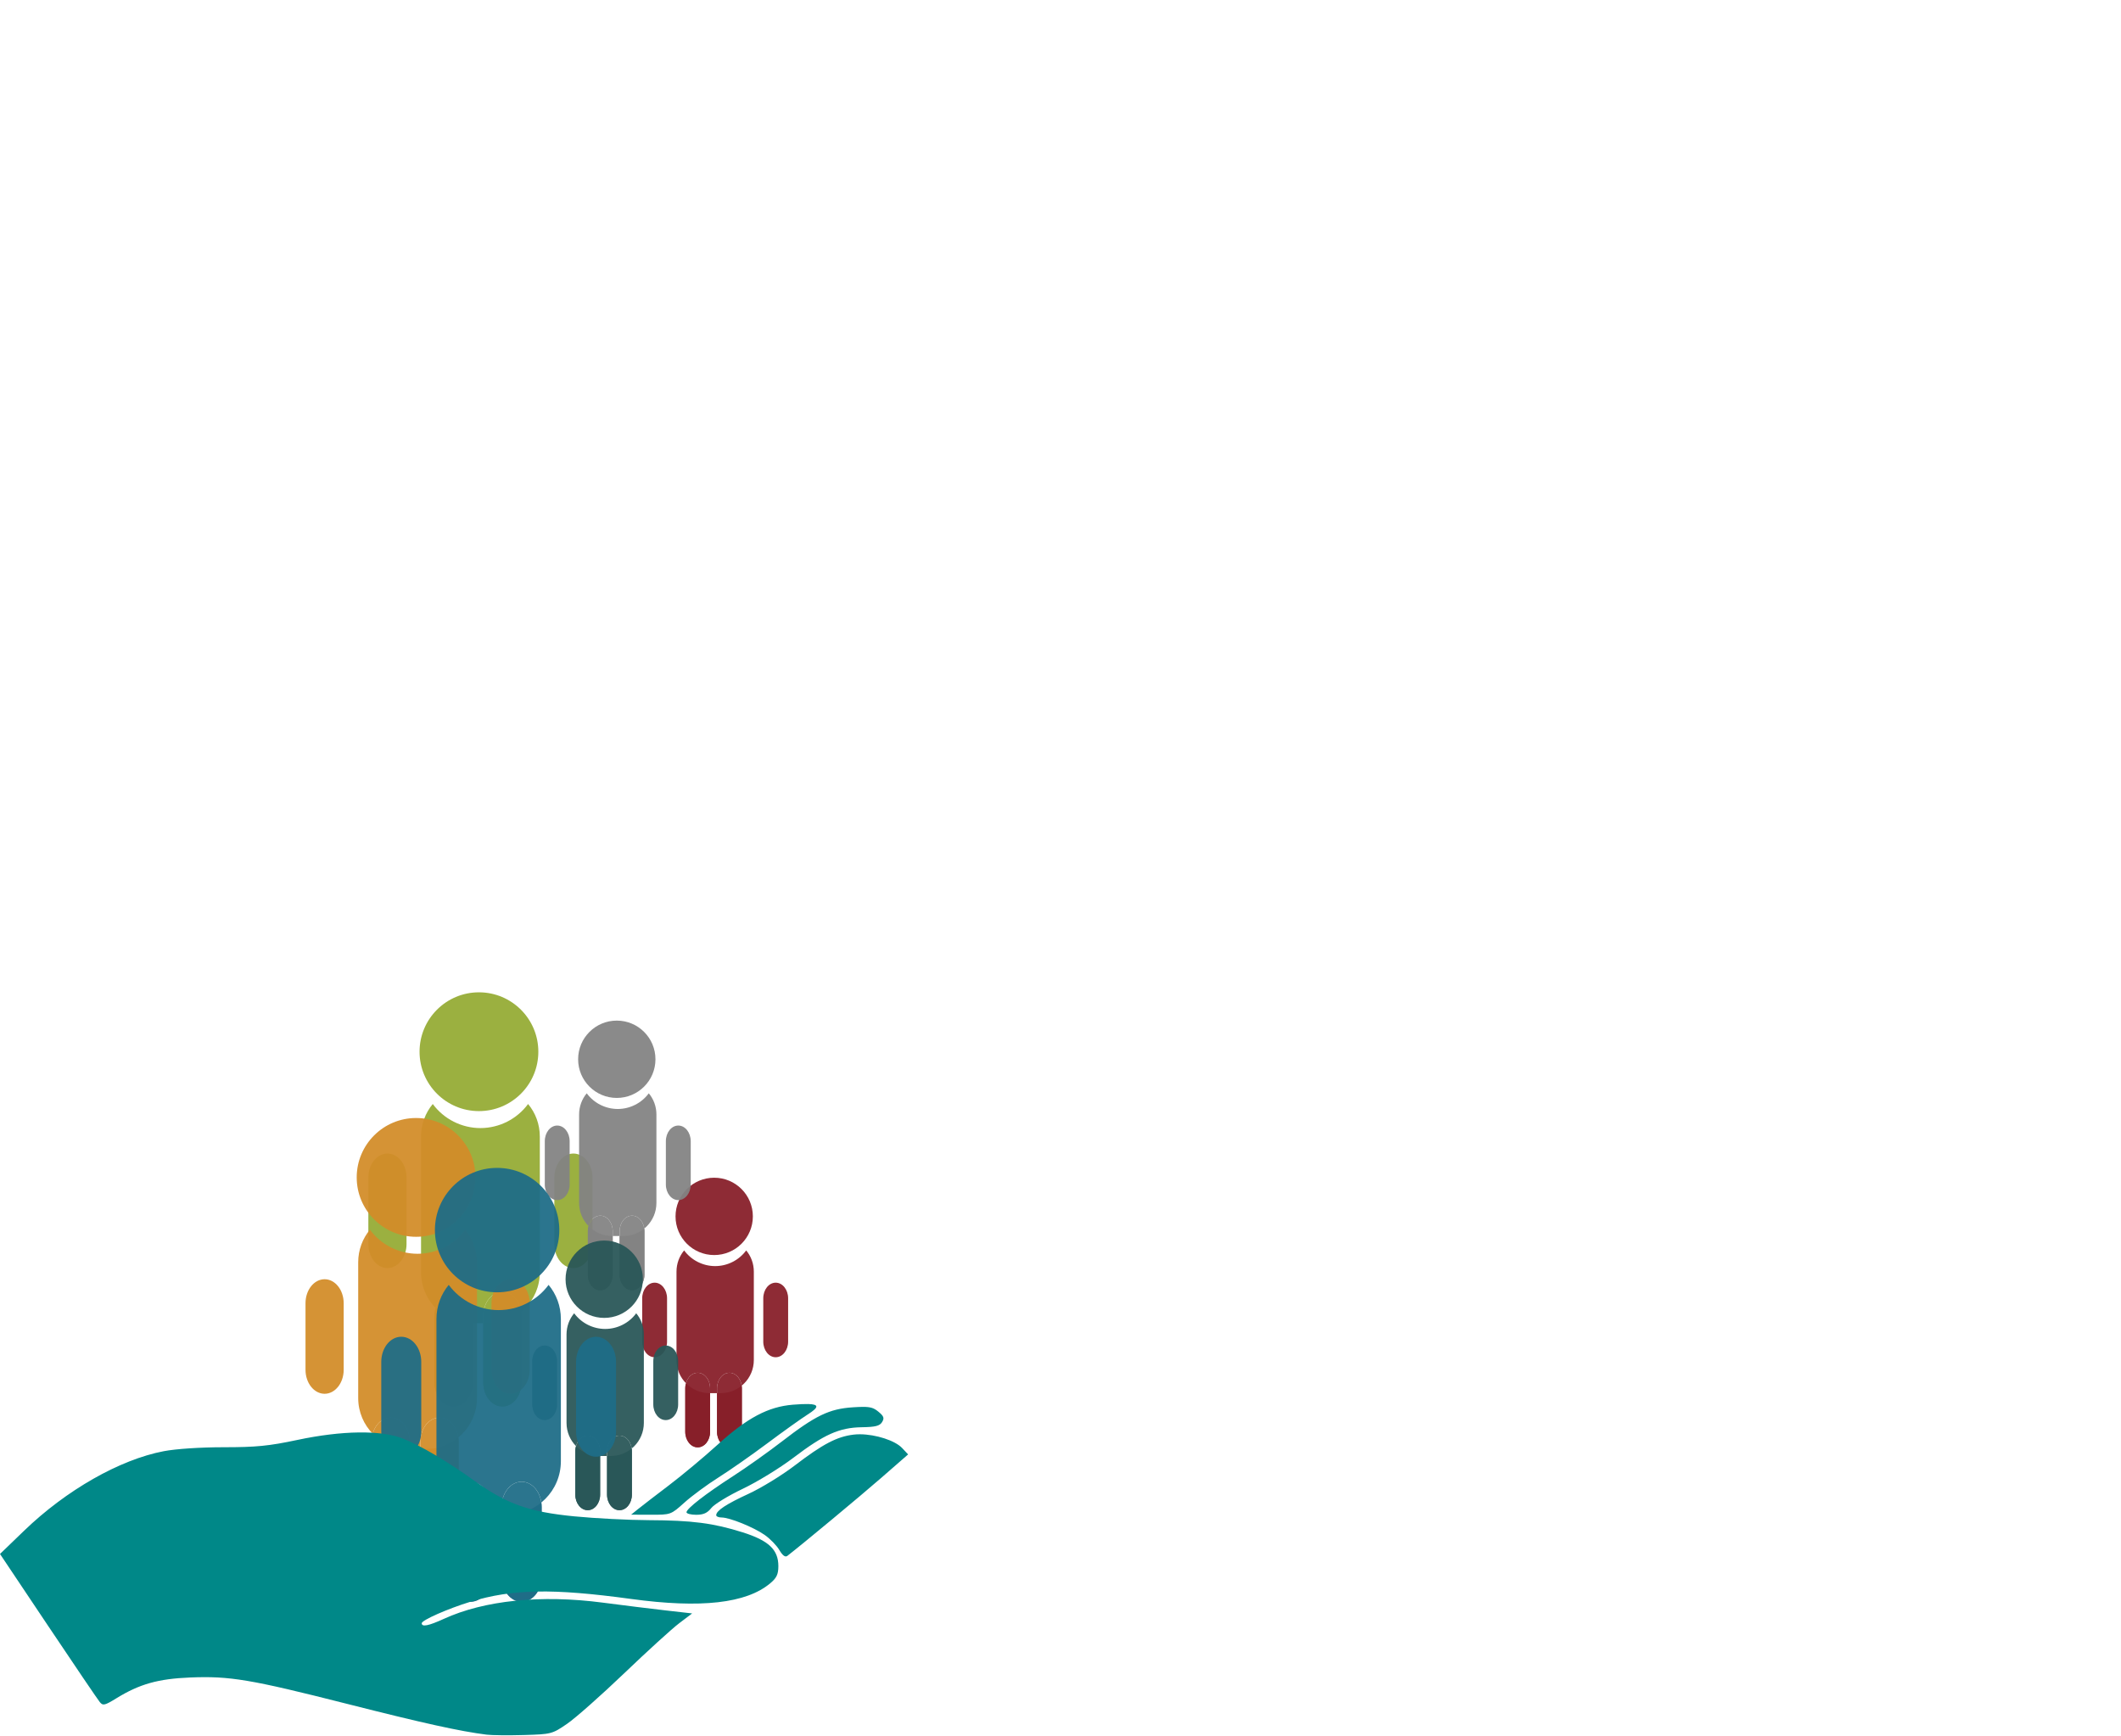
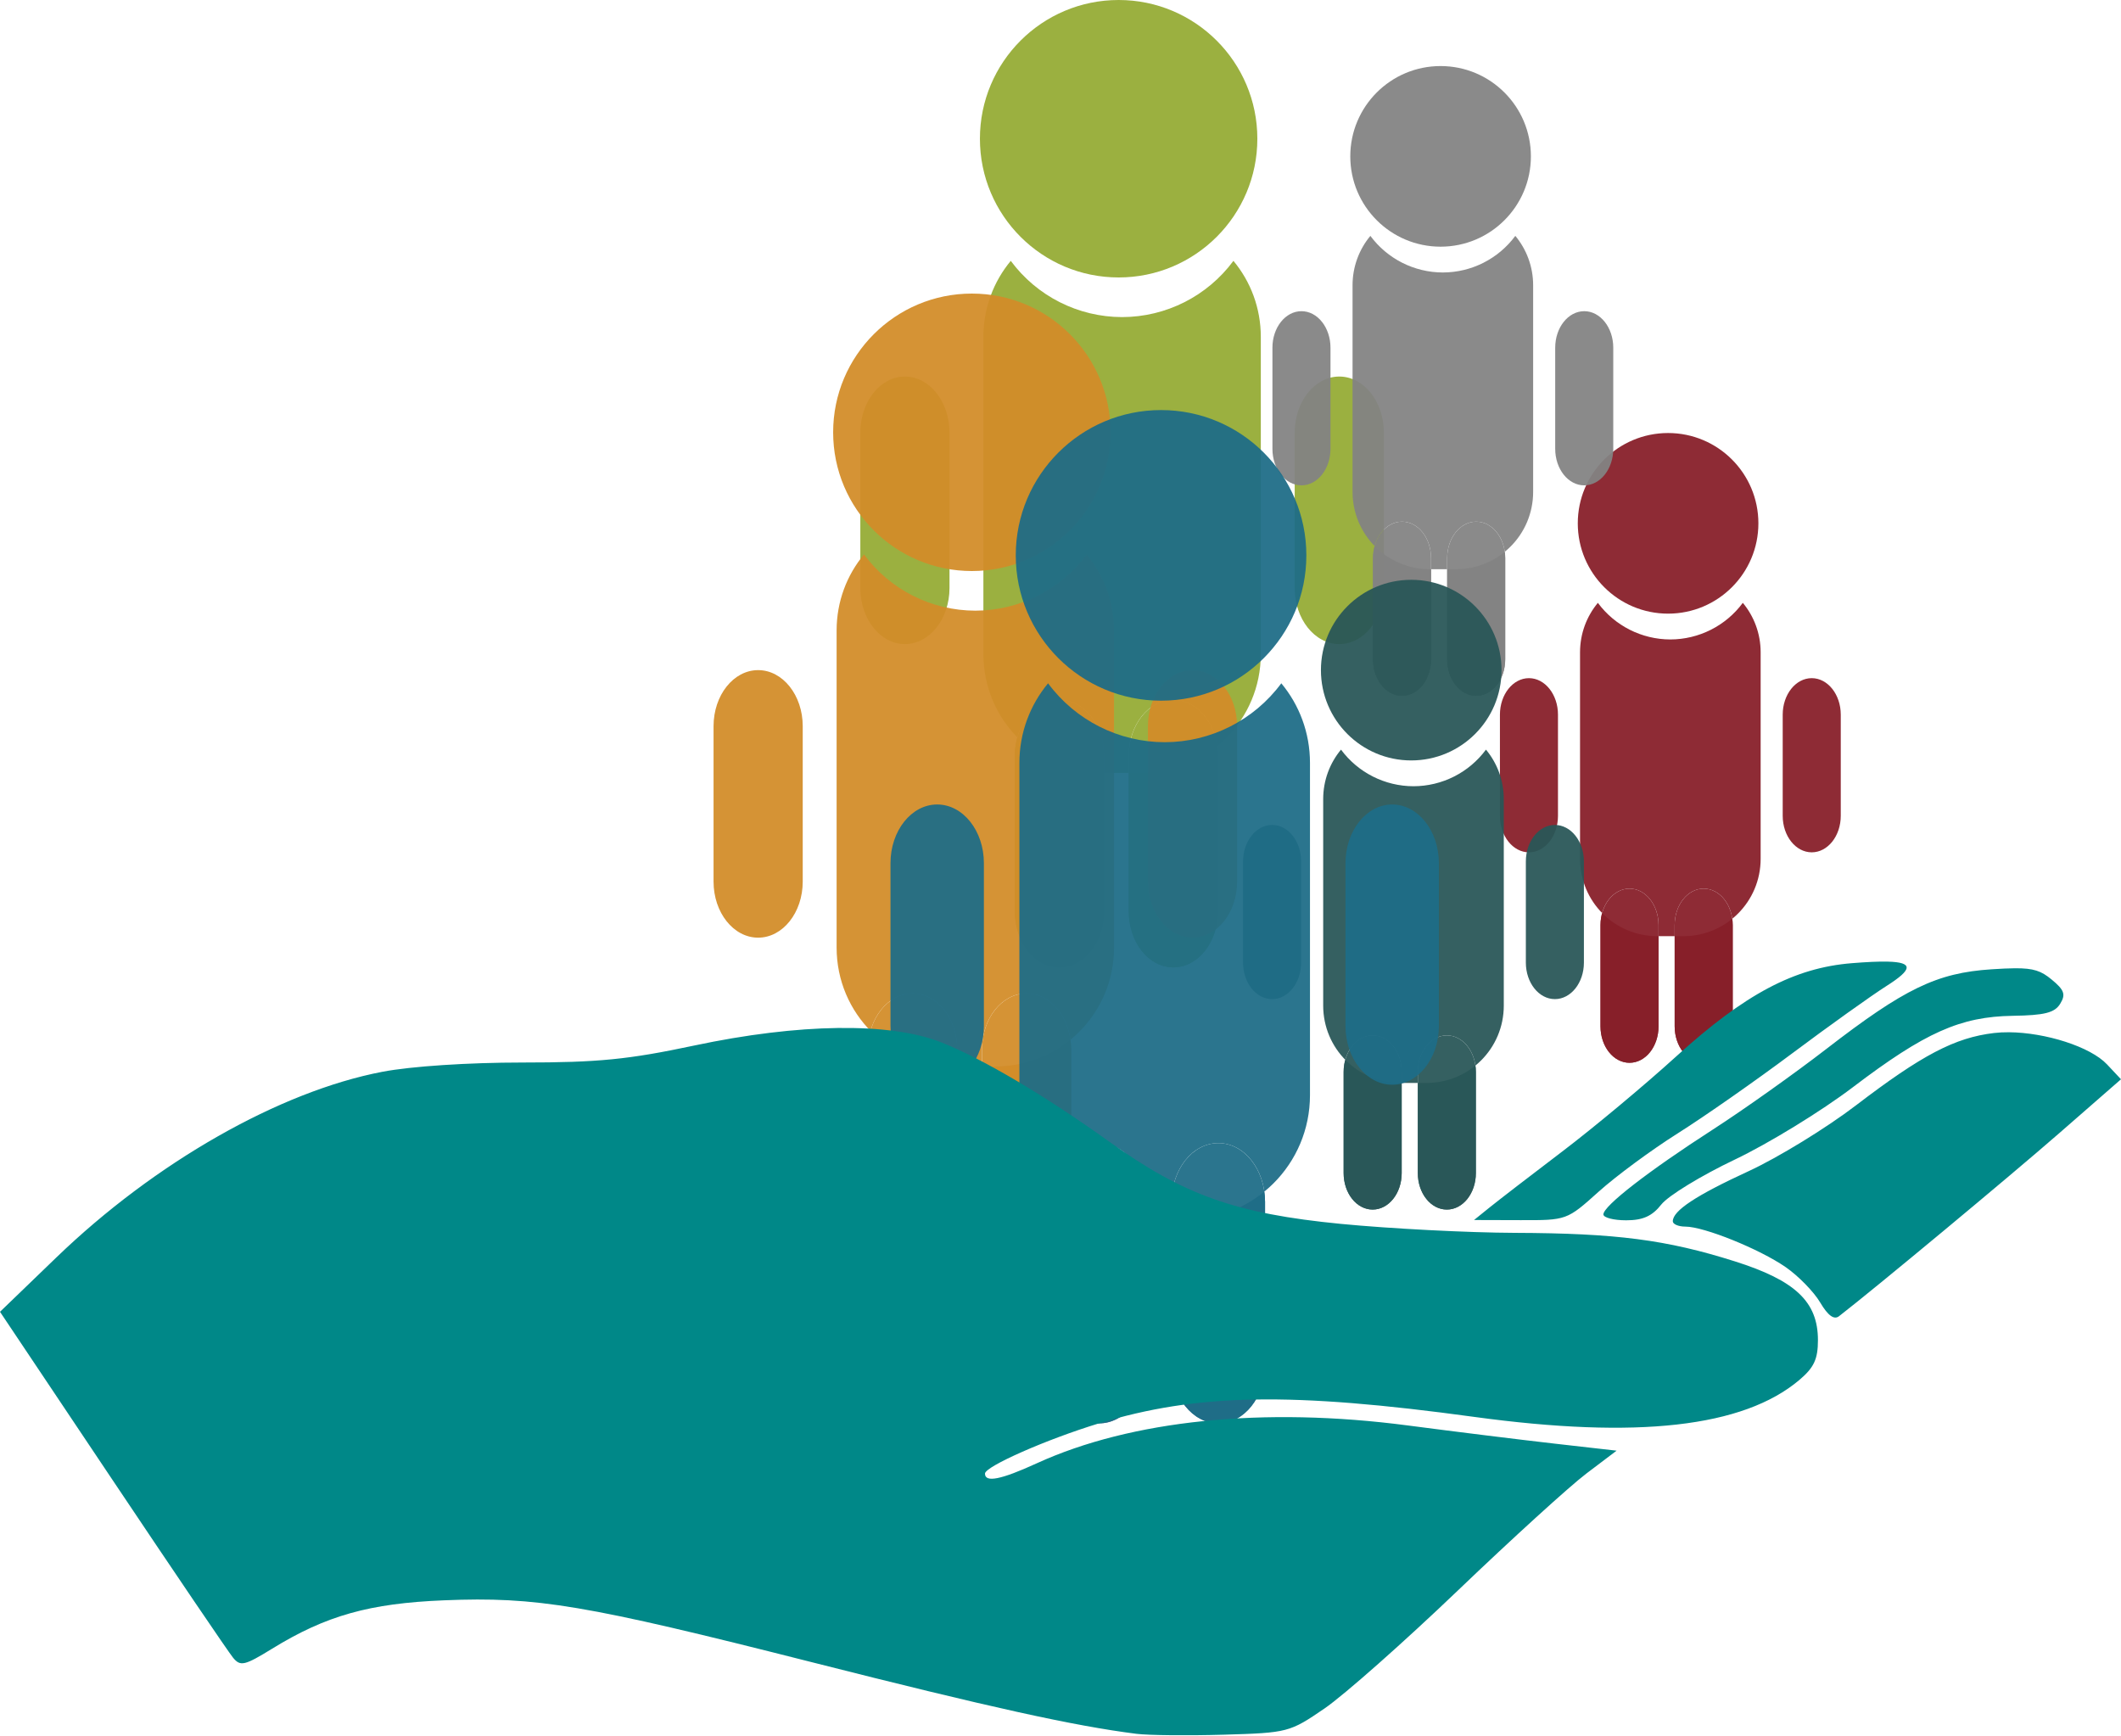
- <svg xmlns="http://www.w3.org/2000/svg" width="329.581mm" height="269.617mm" viewBox="0 0 1167.808 955.337" id="svg2" version="1.1">
+ <svg xmlns="http://www.w3.org/2000/svg" width="141.111mm" height="115.437mm" viewBox="0 0 500 409.03" id="svg2" version="1.1">
  <defs id="defs4" />
-   <g id="layer1" transform="translate(573.4212,788.2645)">
+   <g id="layer1" transform="translate(573.4212,241.9574)">
    <g id="g4183" transform="matrix(0.4281526,0,0,0.4281526,-327.9094,95.54015)">
      <g id="g4267" transform="matrix(0.9546855,0,0,0.9546855,-224.8222,-388.1879)" style="fill:#95ab34;fill-opacity:0.941">
        <g id="g4269" style="fill:#95ab34;fill-opacity:0.941">
          <rect rx="25.714" ry="32.325" y="-15.495" x="285.831" height="154.286" width="51.429" id="rect4271" style="fill:#95ab34;fill-opacity:0.941;stroke:none;stroke-width:1;stroke-miterlimit:4;stroke-dasharray:none;stroke-opacity:1" />
          <rect style="fill:#95ab34;fill-opacity:0.941;stroke:none;stroke-width:1;stroke-miterlimit:4;stroke-dasharray:none;stroke-opacity:1" id="rect4273" width="51.429" height="154.286" x="220.117" y="-15.495" ry="32.325" rx="25.714" />
        </g>
        <circle style="fill:#95ab34;fill-opacity:0.941;stroke:none;stroke-width:1;stroke-miterlimit:4;stroke-dasharray:none;stroke-opacity:1" id="circle4275" cx="280" cy="-339.066" r="80" />
        <rect rx="25.714" ry="32.325" y="-201.924" x="131.028" height="154.286" width="51.429" id="rect4277" style="fill:#95ab34;fill-opacity:0.941;stroke:none;stroke-width:1;stroke-miterlimit:4;stroke-dasharray:none;stroke-opacity:1" />
        <rect style="fill:#95ab34;fill-opacity:0.941;stroke:none;stroke-width:1;stroke-miterlimit:4;stroke-dasharray:none;stroke-opacity:1" id="rect4279" width="51.429" height="154.286" x="381.545" y="-201.924" ry="32.325" rx="25.714" />
        <path d="m 346.208,-268.644 a 80,80 0 0 1 -64.207,32.434 80,80 0 0 1 -64.211,-32.43 c -9.865,11.872 -15.789,27.147 -15.789,43.859 l 0,182.857 c 0,37.989 30.584,68.57 68.572,68.57 l 22.855,0 c 37.989,0 68.572,-30.582 68.572,-68.57 l 0,-182.857 c 0,-16.714 -5.926,-31.99 -15.793,-43.863 z M 311.545,-15.495 c 14.246,0 25.714,14.417 25.714,32.325 l 0,89.636 c 0,17.908 -11.469,32.325 -25.714,32.325 -14.246,0 -25.714,-14.417 -25.714,-32.325 l 0,-89.636 c 0,-17.908 11.469,-32.325 25.714,-32.325 z m -65.714,0 c 14.246,0 25.714,14.417 25.714,32.325 l 0,89.636 c 0,17.908 -11.469,32.325 -25.714,32.325 -14.246,0 -25.714,-14.417 -25.714,-32.325 l 0,-89.636 c 0,-17.908 11.469,-32.325 25.714,-32.325 z" style="fill:#95ab34;fill-opacity:0.941;stroke:none;stroke-width:1;stroke-miterlimit:4;stroke-dasharray:none;stroke-opacity:1" id="path4281" />
      </g>
      <g style="fill:#d28c29;fill-opacity:0.941" transform="matrix(0.9546855,0,0,0.9546855,-305.6345,-226.5635)" id="g4283">
        <g style="fill:#d28c29;fill-opacity:0.941" id="g4285">
          <rect style="fill:#d28c29;fill-opacity:0.941;stroke:none;stroke-width:1;stroke-miterlimit:4;stroke-dasharray:none;stroke-opacity:1" id="rect4287" width="51.429" height="154.286" x="285.831" y="-15.495" ry="32.325" rx="25.714" />
          <rect rx="25.714" ry="32.325" y="-15.495" x="220.117" height="154.286" width="51.429" id="rect4289" style="fill:#d28c29;fill-opacity:0.941;stroke:none;stroke-width:1;stroke-miterlimit:4;stroke-dasharray:none;stroke-opacity:1" />
        </g>
        <circle r="80" cy="-339.066" cx="280" id="circle4291" style="fill:#d28c29;fill-opacity:0.941;stroke:none;stroke-width:1;stroke-miterlimit:4;stroke-dasharray:none;stroke-opacity:1" />
        <rect style="fill:#d28c29;fill-opacity:0.941;stroke:none;stroke-width:1;stroke-miterlimit:4;stroke-dasharray:none;stroke-opacity:1" id="rect4293" width="51.429" height="154.286" x="131.028" y="-201.924" ry="32.325" rx="25.714" />
        <rect rx="25.714" ry="32.325" y="-201.924" x="381.545" height="154.286" width="51.429" id="rect4295" style="fill:#d28c29;fill-opacity:0.941;stroke:none;stroke-width:1;stroke-miterlimit:4;stroke-dasharray:none;stroke-opacity:1" />
        <path id="path4297" style="fill:#d28c29;fill-opacity:0.941;stroke:none;stroke-width:1;stroke-miterlimit:4;stroke-dasharray:none;stroke-opacity:1" d="m 346.208,-268.644 a 80,80 0 0 1 -64.207,32.434 80,80 0 0 1 -64.211,-32.43 c -9.865,11.872 -15.789,27.147 -15.789,43.859 l 0,182.857 c 0,37.989 30.584,68.57 68.572,68.57 l 22.855,0 c 37.989,0 68.572,-30.582 68.572,-68.57 l 0,-182.857 c 0,-16.714 -5.926,-31.99 -15.793,-43.863 z M 311.545,-15.495 c 14.246,0 25.714,14.417 25.714,32.325 l 0,89.636 c 0,17.908 -11.469,32.325 -25.714,32.325 -14.246,0 -25.714,-14.417 -25.714,-32.325 l 0,-89.636 c 0,-17.908 11.469,-32.325 25.714,-32.325 z m -65.714,0 c 14.246,0 25.714,14.417 25.714,32.325 l 0,89.636 c 0,17.908 -11.469,32.325 -25.714,32.325 -14.246,0 -25.714,-14.417 -25.714,-32.325 l 0,-89.636 c 0,-17.908 11.469,-32.325 25.714,-32.325 z" />
      </g>
      <g id="g4235" transform="matrix(0.6215033,0,0,0.6215033,170.9945,-289.4174)" style="fill:#871e29;fill-opacity:0.941">
        <g id="g4237" style="fill:#871e29;fill-opacity:0.941">
          <rect rx="25.714" ry="32.325" y="-15.495" x="285.831" height="154.286" width="51.429" id="rect4239" style="fill:#871e29;fill-opacity:0.941;stroke:none;stroke-width:1;stroke-miterlimit:4;stroke-dasharray:none;stroke-opacity:1" />
          <rect style="fill:#871e29;fill-opacity:0.941;stroke:none;stroke-width:1;stroke-miterlimit:4;stroke-dasharray:none;stroke-opacity:1" id="rect4241" width="51.429" height="154.286" x="220.117" y="-15.495" ry="32.325" rx="25.714" />
        </g>
        <circle style="fill:#871e29;fill-opacity:0.941;stroke:none;stroke-width:1;stroke-miterlimit:4;stroke-dasharray:none;stroke-opacity:1" id="circle4243" cx="280" cy="-339.066" r="80" />
        <rect rx="25.714" ry="32.325" y="-201.924" x="131.028" height="154.286" width="51.429" id="rect4245" style="fill:#871e29;fill-opacity:0.941;stroke:none;stroke-width:1;stroke-miterlimit:4;stroke-dasharray:none;stroke-opacity:1" />
        <rect style="fill:#871e29;fill-opacity:0.941;stroke:none;stroke-width:1;stroke-miterlimit:4;stroke-dasharray:none;stroke-opacity:1" id="rect4247" width="51.429" height="154.286" x="381.545" y="-201.924" ry="32.325" rx="25.714" />
        <path d="m 346.208,-268.644 a 80,80 0 0 1 -64.207,32.434 80,80 0 0 1 -64.211,-32.43 c -9.865,11.872 -15.789,27.147 -15.789,43.859 l 0,182.857 c 0,37.989 30.584,68.57 68.572,68.57 l 22.855,0 c 37.989,0 68.572,-30.582 68.572,-68.57 l 0,-182.857 c 0,-16.714 -5.926,-31.99 -15.793,-43.863 z M 311.545,-15.495 c 14.246,0 25.714,14.417 25.714,32.325 l 0,89.636 c 0,17.908 -11.469,32.325 -25.714,32.325 -14.246,0 -25.714,-14.417 -25.714,-32.325 l 0,-89.636 c 0,-17.908 11.469,-32.325 25.714,-32.325 z m -65.714,0 c 14.246,0 25.714,14.417 25.714,32.325 l 0,89.636 c 0,17.908 -11.469,32.325 -25.714,32.325 -14.246,0 -25.714,-14.417 -25.714,-32.325 l 0,-89.636 c 0,-17.908 11.469,-32.325 25.714,-32.325 z" style="fill:#871e29;fill-opacity:0.941;stroke:none;stroke-width:1;stroke-miterlimit:4;stroke-dasharray:none;stroke-opacity:1" id="path4249" />
      </g>
      <g style="fill:#838383;fill-opacity:0.941" transform="matrix(0.6215033,0,0,0.6215033,45.73553,-491.4479)" id="g4251">
        <g style="fill:#838383;fill-opacity:0.941" id="g4253">
          <rect style="fill:#838383;fill-opacity:0.941;stroke:none;stroke-width:1;stroke-miterlimit:4;stroke-dasharray:none;stroke-opacity:1" id="rect4255" width="51.429" height="154.286" x="285.831" y="-15.495" ry="32.325" rx="25.714" />
          <rect rx="25.714" ry="32.325" y="-15.495" x="220.117" height="154.286" width="51.429" id="rect4257" style="fill:#838383;fill-opacity:0.941;stroke:none;stroke-width:1;stroke-miterlimit:4;stroke-dasharray:none;stroke-opacity:1" />
        </g>
        <circle r="80" cy="-339.066" cx="280" id="circle4259" style="fill:#838383;fill-opacity:0.941;stroke:none;stroke-width:1;stroke-miterlimit:4;stroke-dasharray:none;stroke-opacity:1" />
        <rect style="fill:#838383;fill-opacity:0.941;stroke:none;stroke-width:1;stroke-miterlimit:4;stroke-dasharray:none;stroke-opacity:1" id="rect4261" width="51.429" height="154.286" x="131.028" y="-201.924" ry="32.325" rx="25.714" />
        <rect rx="25.714" ry="32.325" y="-201.924" x="381.545" height="154.286" width="51.429" id="rect4263" style="fill:#838383;fill-opacity:0.941;stroke:none;stroke-width:1;stroke-miterlimit:4;stroke-dasharray:none;stroke-opacity:1" />
        <path id="path4265" style="fill:#838383;fill-opacity:0.941;stroke:none;stroke-width:1;stroke-miterlimit:4;stroke-dasharray:none;stroke-opacity:1" d="m 346.208,-268.644 a 80,80 0 0 1 -64.207,32.434 80,80 0 0 1 -64.211,-32.43 c -9.865,11.872 -15.789,27.147 -15.789,43.859 l 0,182.857 c 0,37.989 30.584,68.57 68.572,68.57 l 22.855,0 c 37.989,0 68.572,-30.582 68.572,-68.57 l 0,-182.857 c 0,-16.714 -5.926,-31.99 -15.793,-43.863 z M 311.545,-15.495 c 14.246,0 25.714,14.417 25.714,32.325 l 0,89.636 c 0,17.908 -11.469,32.325 -25.714,32.325 -14.246,0 -25.714,-14.417 -25.714,-32.325 l 0,-89.636 c 0,-17.908 11.469,-32.325 25.714,-32.325 z m -65.714,0 c 14.246,0 25.714,14.417 25.714,32.325 l 0,89.636 c 0,17.908 -11.469,32.325 -25.714,32.325 -14.246,0 -25.714,-14.417 -25.714,-32.325 l 0,-89.636 c 0,-17.908 11.469,-32.325 25.714,-32.325 z" />
      </g>
      <g style="fill:#295657;fill-opacity:0.941" transform="matrix(0.6215033,0,0,0.6215033,29.57309,-208.6052)" id="g4299">
        <g style="fill:#295657;fill-opacity:0.941" id="g4301">
          <rect style="fill:#295657;fill-opacity:0.941;stroke:none;stroke-width:1;stroke-miterlimit:4;stroke-dasharray:none;stroke-opacity:1" id="rect4303" width="51.429" height="154.286" x="285.831" y="-15.495" ry="32.325" rx="25.714" />
          <rect rx="25.714" ry="32.325" y="-15.495" x="220.117" height="154.286" width="51.429" id="rect4305" style="fill:#295657;fill-opacity:0.941;stroke:none;stroke-width:1;stroke-miterlimit:4;stroke-dasharray:none;stroke-opacity:1" />
        </g>
        <circle r="80" cy="-339.066" cx="280" id="circle4307" style="fill:#295657;fill-opacity:0.941;stroke:none;stroke-width:1;stroke-miterlimit:4;stroke-dasharray:none;stroke-opacity:1" />
        <rect style="fill:#295657;fill-opacity:0.941;stroke:none;stroke-width:1;stroke-miterlimit:4;stroke-dasharray:none;stroke-opacity:1" id="rect4309" width="51.429" height="154.286" x="131.028" y="-201.924" ry="32.325" rx="25.714" />
        <rect rx="25.714" ry="32.325" y="-201.924" x="381.545" height="154.286" width="51.429" id="rect4311" style="fill:#295657;fill-opacity:0.941;stroke:none;stroke-width:1;stroke-miterlimit:4;stroke-dasharray:none;stroke-opacity:1" />
        <path id="path4313" style="fill:#295657;fill-opacity:0.941;stroke:none;stroke-width:1;stroke-miterlimit:4;stroke-dasharray:none;stroke-opacity:1" d="m 346.208,-268.644 a 80,80 0 0 1 -64.207,32.434 80,80 0 0 1 -64.211,-32.43 c -9.865,11.872 -15.789,27.147 -15.789,43.859 l 0,182.857 c 0,37.989 30.584,68.57 68.572,68.57 l 22.855,0 c 37.989,0 68.572,-30.582 68.572,-68.57 l 0,-182.857 c 0,-16.714 -5.926,-31.99 -15.793,-43.863 z M 311.545,-15.495 c 14.246,0 25.714,14.417 25.714,32.325 l 0,89.636 c 0,17.908 -11.469,32.325 -25.714,32.325 -14.246,0 -25.714,-14.417 -25.714,-32.325 l 0,-89.636 c 0,-17.908 11.469,-32.325 25.714,-32.325 z m -65.714,0 c 14.246,0 25.714,14.417 25.714,32.325 l 0,89.636 c 0,17.908 -11.469,32.325 -25.714,32.325 -14.246,0 -25.714,-14.417 -25.714,-32.325 l 0,-89.636 c 0,-17.908 11.469,-32.325 25.714,-32.325 z" />
      </g>
      <g style="fill:#1e6d87;fill-opacity:0.941" transform="translate(-214.1523,-143.4417)" id="g4203">
        <g style="fill:#1e6d87;fill-opacity:0.941" id="g4193">
          <rect style="fill:#1e6d87;fill-opacity:0.941;stroke:none;stroke-width:1;stroke-miterlimit:4;stroke-dasharray:none;stroke-opacity:1" id="rect4188" width="51.429" height="154.286" x="285.831" y="-15.495" ry="32.325" rx="25.714" />
          <rect rx="25.714" ry="32.325" y="-15.495" x="220.117" height="154.286" width="51.429" id="rect4190" style="fill:#1e6d87;fill-opacity:0.941;stroke:none;stroke-width:1;stroke-miterlimit:4;stroke-dasharray:none;stroke-opacity:1" />
        </g>
        <circle r="80" cy="-339.066" cx="280" id="circle4140" style="fill:#1e6d87;fill-opacity:0.941;stroke:none;stroke-width:1;stroke-miterlimit:4;stroke-dasharray:none;stroke-opacity:1" />
        <rect style="fill:#1e6d87;fill-opacity:0.941;stroke:none;stroke-width:1;stroke-miterlimit:4;stroke-dasharray:none;stroke-opacity:1" id="rect4161" width="51.429" height="154.286" x="131.028" y="-201.924" ry="32.325" rx="25.714" />
        <rect rx="25.714" ry="32.325" y="-201.924" x="381.545" height="154.286" width="51.429" id="rect4163" style="fill:#1e6d87;fill-opacity:0.941;stroke:none;stroke-width:1;stroke-miterlimit:4;stroke-dasharray:none;stroke-opacity:1" />
        <path id="rect4138" style="fill:#1e6d87;fill-opacity:0.941;stroke:none;stroke-width:1;stroke-miterlimit:4;stroke-dasharray:none;stroke-opacity:1" d="m 346.208,-268.644 a 80,80 0 0 1 -64.207,32.434 80,80 0 0 1 -64.211,-32.43 c -9.865,11.872 -15.789,27.147 -15.789,43.859 l 0,182.857 c 0,37.989 30.584,68.57 68.572,68.57 l 22.855,0 c 37.989,0 68.572,-30.582 68.572,-68.57 l 0,-182.857 c 0,-16.714 -5.926,-31.99 -15.793,-43.863 z M 311.545,-15.495 c 14.246,0 25.714,14.417 25.714,32.325 l 0,89.636 c 0,17.908 -11.469,32.325 -25.714,32.325 -14.246,0 -25.714,-14.417 -25.714,-32.325 l 0,-89.636 c 0,-17.908 11.469,-32.325 25.714,-32.325 z m -65.714,0 c 14.246,0 25.714,14.417 25.714,32.325 l 0,89.636 c 0,17.908 -11.469,32.325 -25.714,32.325 -14.246,0 -25.714,-14.417 -25.714,-32.325 l 0,-89.636 c 0,-17.908 11.469,-32.325 25.714,-32.325 z" />
      </g>
      <path id="path5123" d="m 465.853,-258.854 c -4.824,-0.111 -11.34,0.19 -19.625,0.855 -31.773,2.55 -58.974,16.997 -96.877,51.458 -17.198,15.637 -45.341,39.11 -62.54,52.171 -17.198,13.06 -35.179,26.905 -39.956,30.761 l -8.686,7.01 25.549,0.075 c 25.444,0.077 25.62,0.013 43.016,-15.628 9.607,-8.638 29.21,-23.1 43.566,-32.138 14.356,-9.038 42.692,-28.833 62.96,-43.987 20.268,-15.154 43.73,-31.919 52.144,-37.255 14.135,-8.965 14.92,-12.989 0.448,-13.321 z m 70.12,3.658 c -3.49,0.022 -7.693,0.229 -12.9,0.57 -30.054,1.968 -47.821,10.544 -91.041,43.946 -17.478,13.508 -45.573,33.451 -62.438,44.319 -35.491,22.872 -60.199,42.029 -60.199,46.674 0,1.783 5.636,3.244 12.527,3.244 9.242,0 14.331,-2.29 19.394,-8.727 3.775,-4.8 21.983,-15.918 40.458,-24.708 18.475,-8.79 47.662,-26.673 64.861,-39.739 39.844,-30.27 59.309,-38.967 88.184,-39.406 17.508,-0.267 23.068,-1.68 26.099,-6.637 3.152,-5.155 2.271,-7.595 -4.838,-13.429 -5.579,-4.579 -9.638,-6.173 -20.107,-6.107 z m -648.11,32.878 c -23.266,0.303 -50.241,3.544 -79.22,9.697 -36.092,7.663 -52.818,9.317 -94.373,9.317 -29.941,0 -61.342,2.071 -77.116,5.089 -56.645,10.838 -125.298,49.925 -179.55,102.231 l -31.026,29.919 61.922,92.52 c 34.06,50.889 63.962,94.975 66.442,97.963 4.025,4.85 6.322,4.31 21.478,-5.015 29.621,-18.226 53.59,-24.968 94.637,-26.635 51.091,-2.075 77.521,2.368 202.297,34.018 97.872,24.826 144.91,35.202 178.933,39.481 6.688,0.841 28.33,1.059 48.092,0.482 35.272,-1.031 36.293,-1.299 55.482,-14.441 10.751,-7.363 43.832,-36.63 73.513,-65.044 29.681,-28.414 61.464,-57.336 70.629,-64.27 L 316.663,10.387 282.631,6.519 C 263.912,4.392 227.486,-0.114 201.688,-3.497 122.314,-13.907 49.399,-6.459 -2.679,17.383 c -19.617,8.981 -28.42,10.725 -28.42,5.626 0,-3.926 33.935,-18.88 62.777,-27.66 54.048,-16.453 105.682,-17.343 206.491,-3.569 89.898,12.283 148.199,5.698 178.987,-20.209 8.189,-6.891 10.369,-11.526 10.369,-22.048 0,-21.085 -12.402,-32.827 -45.819,-43.383 -37.647,-11.893 -65.231,-15.465 -120.953,-15.669 -25.798,-0.095 -68.919,-2.314 -95.825,-4.933 C 107.085,-120.093 78.383,-130.267 37.46,-159.629 1.975,-185.091 -32.312,-205.365 -55.168,-214.399 c -14.145,-5.59 -33.702,-8.223 -56.968,-7.919 z m 644.832,2.348 c -2.859,-0.02 -5.62,0.112 -8.225,0.421 -21.53,2.55 -39.677,12.06 -75.996,39.82 -16.299,12.458 -42.913,28.77 -59.147,36.251 -29.008,13.368 -41.713,21.763 -41.713,27.571 0,1.615 3.114,2.938 6.915,2.938 10.298,0 40.863,12.354 55.272,22.339 6.962,4.825 15.498,13.576 18.967,19.449 4.251,7.197 7.624,9.66 10.349,7.553 19.582,-15.145 93.828,-76.843 121.171,-100.697 l 34.1,-29.757 -7.702,-8.197 c -9.177,-9.768 -33.973,-17.55 -53.989,-17.691 z" style="fill:#008888;fill-opacity:1" />
    </g>
  </g>
-   <g id="layer2" transform="translate(573.4212,788.2645)" />
+   <g id="layer2" transform="translate(573.4212,241.9574)" />
</svg>
